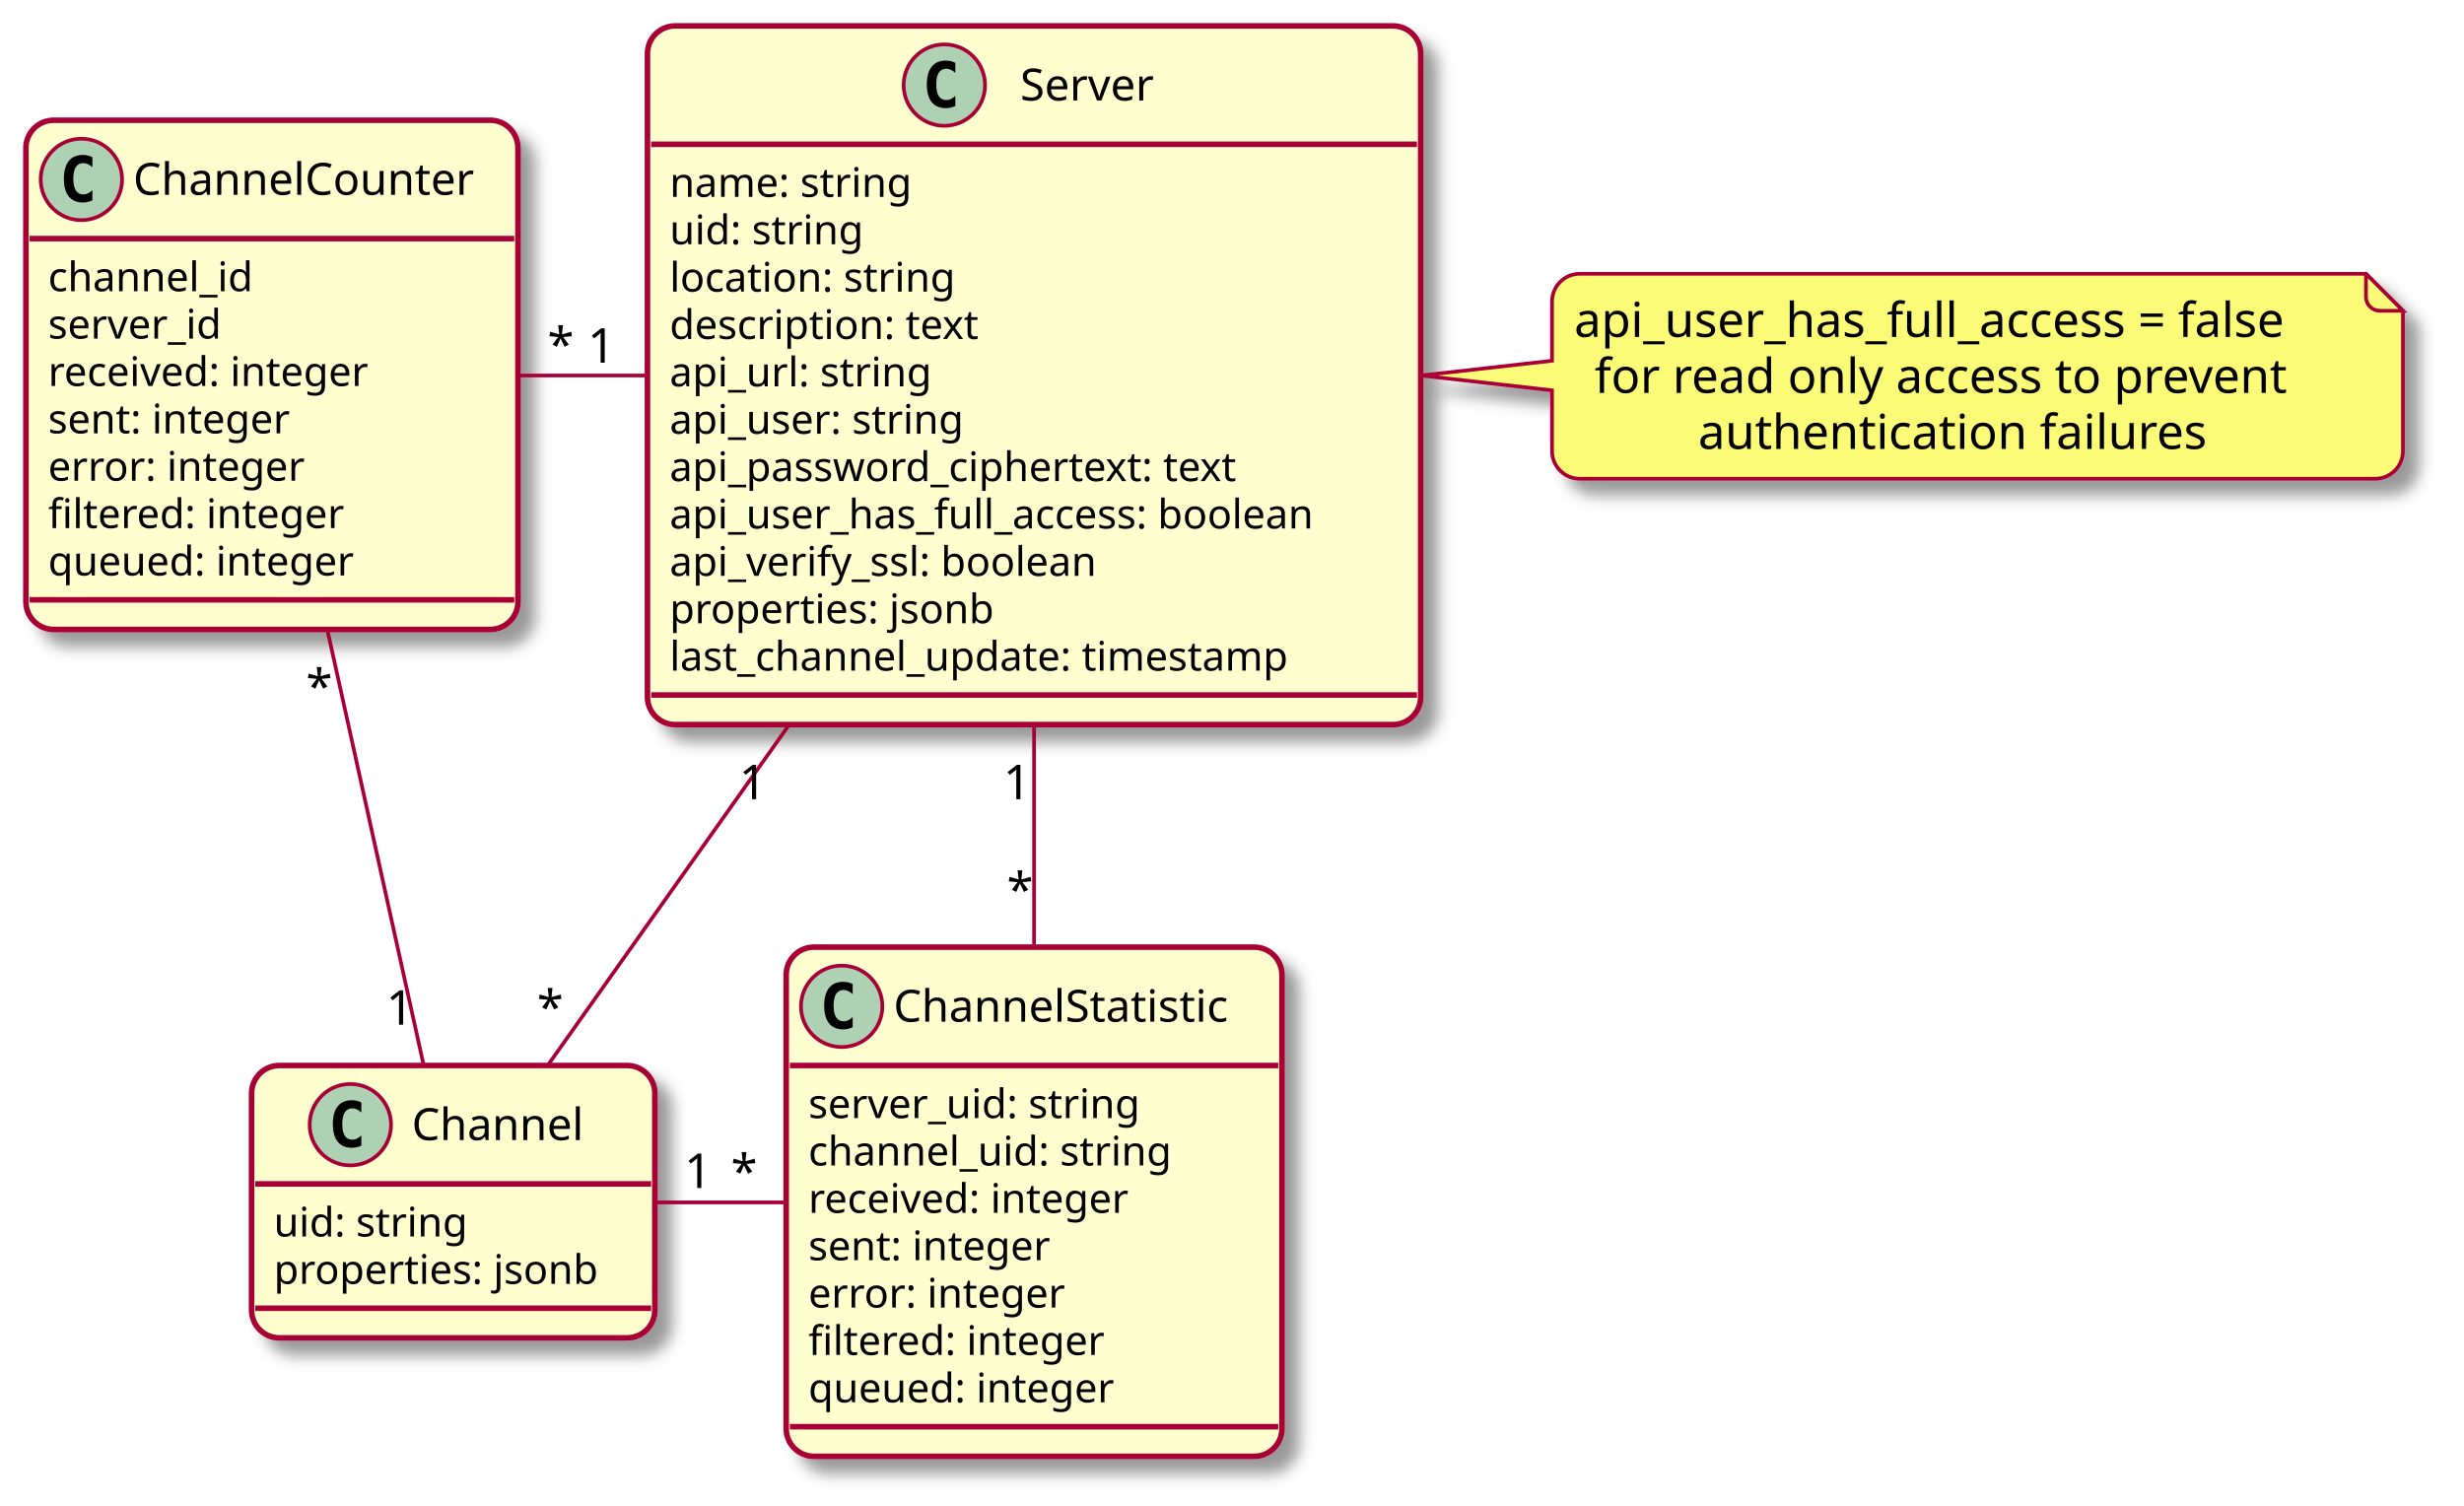
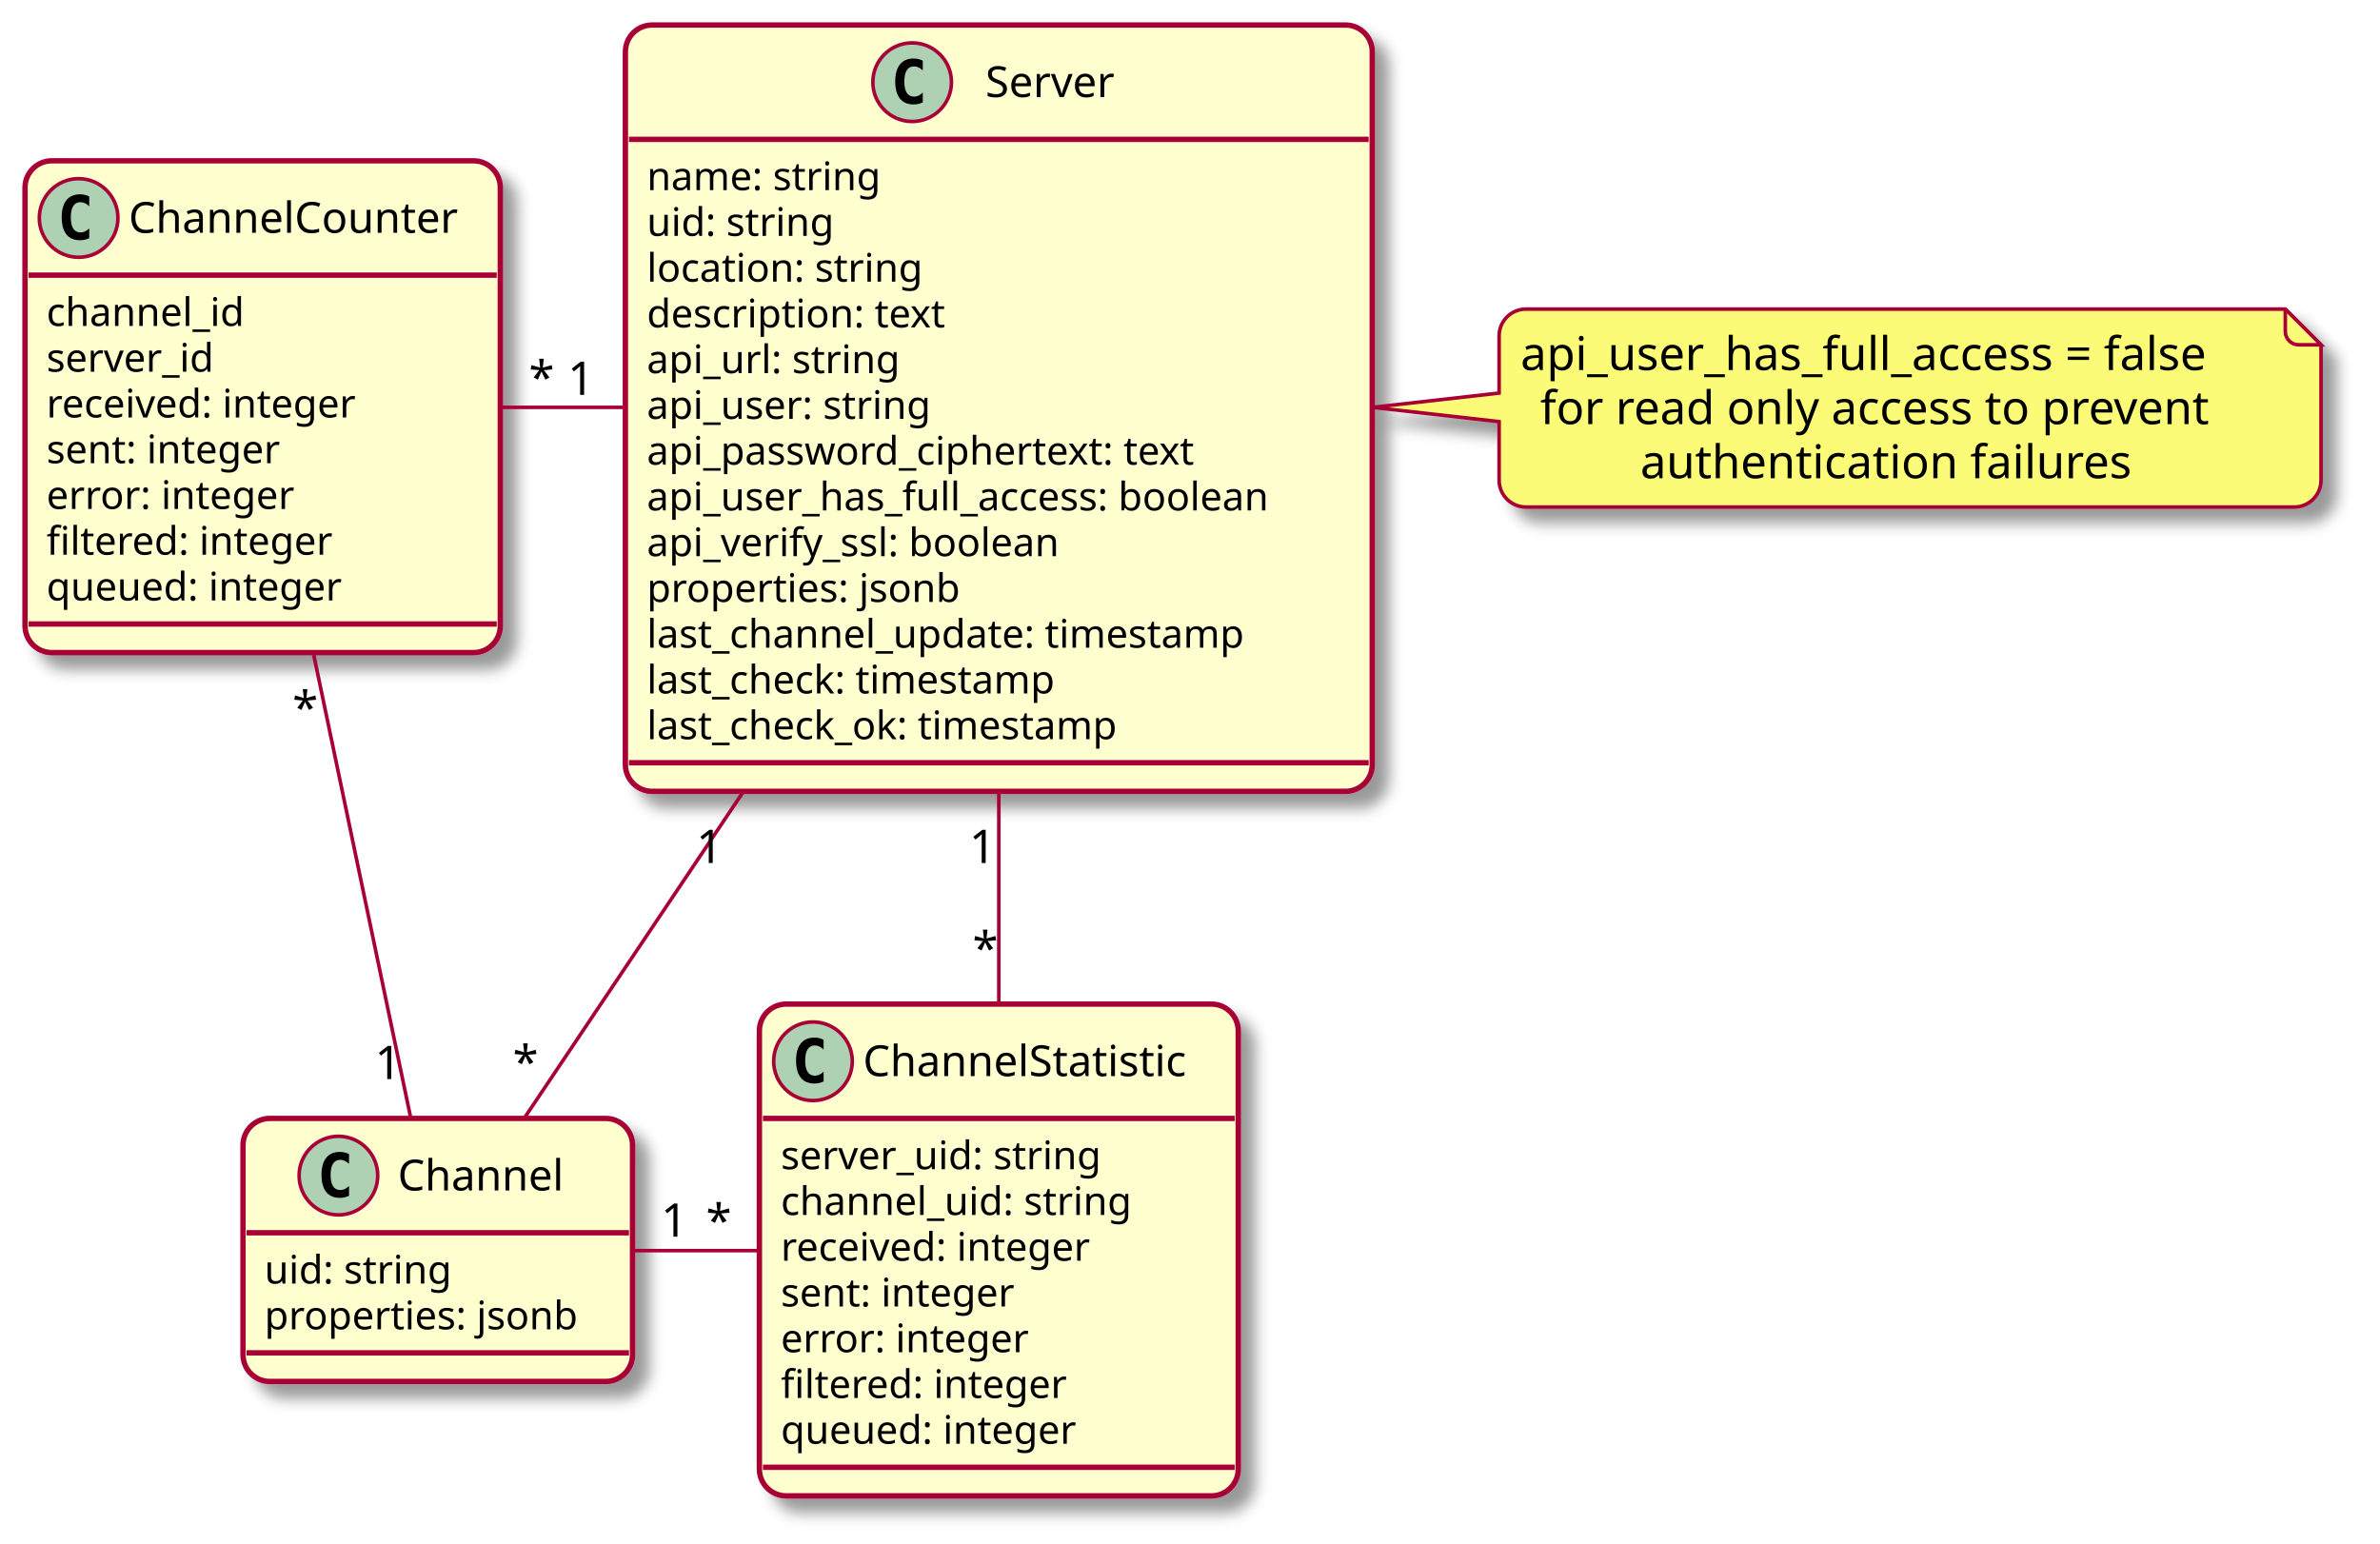
- <svg xmlns="http://www.w3.org/2000/svg" contentScriptType="application/ecmascript" contentStyleType="text/css" height="407px" preserveAspectRatio="none" style="width:666px;height:407px;background:#FFFFFF;" version="1.1" viewBox="0 0 666 407" width="666px" zoomAndPan="magnify">
+ <svg xmlns="http://www.w3.org/2000/svg" contentScriptType="application/ecmascript" contentStyleType="text/css" height="432px" preserveAspectRatio="none" style="width:666px;height:432px;background:#FFFFFF;" version="1.1" viewBox="0 0 666 432" width="666px" zoomAndPan="magnify">
  <defs>
-     <filter height="300%" id="f1i2qpwqy653dp" width="300%" x="-1" y="-1">
+     <filter height="300%" id="f1s220p7mdnamu" width="300%" x="-1" y="-1">
      <feGaussianBlur result="blurOut" stdDeviation="2.0" />
      <feColorMatrix in="blurOut" result="blurOut2" type="matrix" values="0 0 0 0 0 0 0 0 0 0 0 0 0 0 0 0 0 0 .4 0" />
      <feOffset dx="4.0" dy="4.0" in="blurOut2" result="blurOut3" />
      <feBlend in="SourceGraphic" in2="blurOut3" mode="normal" />
    </filter>
  </defs>
  <g>
-     <rect codeLine="5" fill="#FEFECE" filter="url(#f1i2qpwqy653dp)" height="188.852" id="Server" rx="7.5" ry="7.5" style="stroke:#A80036;stroke-width:1.5;" width="209" x="175" y="7" />
+     <rect codeLine="5" fill="#FEFECE" filter="url(#f1s220p7mdnamu)" height="214.461" id="Server" rx="7.5" ry="7.5" style="stroke:#A80036;stroke-width:1.5;" width="209" x="175" y="7" />
    <ellipse cx="255.25" cy="23" fill="#ADD1B2" rx="11" ry="11" style="stroke:#A80036;stroke-width:1.0;" />
    <path d="M258.219,28.641 Q257.641,28.938 257,29.078 Q256.359,29.234 255.656,29.234 Q253.156,29.234 251.828,27.594 Q250.516,25.938 250.516,22.812 Q250.516,19.688 251.828,18.031 Q253.156,16.375 255.656,16.375 Q256.359,16.375 257,16.531 Q257.656,16.688 258.219,16.984 L258.219,19.703 Q257.594,19.125 257,18.859 Q256.406,18.578 255.781,18.578 Q254.438,18.578 253.75,19.656 Q253.062,20.719 253.062,22.812 Q253.062,24.906 253.75,25.984 Q254.438,27.047 255.781,27.047 Q256.406,27.047 257,26.781 Q257.594,26.5 258.219,25.922 L258.219,28.641 Z " fill="#000000" />
    <text fill="#000000" font-family="sans-serif" font-size="12" lengthAdjust="spacing" textLength="40" x="275.75" y="27.154">Server</text>
    <line style="stroke:#A80036;stroke-width:1.5;" x1="176" x2="383" y1="39" y2="39" />
    <text fill="#000000" font-family="sans-serif" font-size="11" lengthAdjust="spacing" textLength="72" x="181" y="53.21">name: string</text>
    <text fill="#000000" font-family="sans-serif" font-size="11" lengthAdjust="spacing" textLength="57" x="181" y="66.015">uid: string</text>
    <text fill="#000000" font-family="sans-serif" font-size="11" lengthAdjust="spacing" textLength="84" x="181" y="78.82">location: string</text>
    <text fill="#000000" font-family="sans-serif" font-size="11" lengthAdjust="spacing" textLength="91" x="181" y="91.624">description: text</text>
    <text fill="#000000" font-family="sans-serif" font-size="11" lengthAdjust="spacing" textLength="78" x="181" y="104.429">api_url: string</text>
    <text fill="#000000" font-family="sans-serif" font-size="11" lengthAdjust="spacing" textLength="89" x="181" y="117.234">api_user: string</text>
    <text fill="#000000" font-family="sans-serif" font-size="11" lengthAdjust="spacing" textLength="169" x="181" y="130.039">api_password_ciphertext: text</text>
    <text fill="#000000" font-family="sans-serif" font-size="11" lengthAdjust="spacing" textLength="197" x="181" y="142.843">api_user_has_full_access: boolean</text>
    <text fill="#000000" font-family="sans-serif" font-size="11" lengthAdjust="spacing" textLength="129" x="181" y="155.648">api_verify_ssl: boolean</text>
    <text fill="#000000" font-family="sans-serif" font-size="11" lengthAdjust="spacing" textLength="97" x="181" y="168.453">properties: jsonb</text>
    <text fill="#000000" font-family="sans-serif" font-size="11" lengthAdjust="spacing" textLength="184" x="181" y="181.257">last_channel_update: timestamp</text>
-     <line style="stroke:#A80036;stroke-width:1.5;" x1="176" x2="383" y1="187.852" y2="187.852" />
-     <path d="M419.5,81.5 L419.5,97.5 L384.09,101.5 L419.5,105.5 L419.5,121.898 A7.5,7.5 0 0 0 427,129.398 L642,129.398 A7.5,7.5 0 0 0 649.5,121.898 L649.5,84 L639.5,74 L427,74 A7.5,7.5 0 0 0 419.5,81.5 " fill="#FBFB77" filter="url(#f1i2qpwqy653dp)" style="stroke:#A80036;stroke-width:1.0;" />
-     <path d="M639.5,74 L639.5,80.25 A3.75,3.75 0 0 0 643.25,84 L649.5,84 L639.5,74 " fill="#FBFB77" style="stroke:#A80036;stroke-width:1.0;" />
-     <text fill="#000000" font-family="sans-serif" font-size="13" lengthAdjust="spacing" textLength="209" x="425.5" y="91.067">api_user_has_full_access = false</text>
-     <text fill="#000000" font-family="sans-serif" font-size="13" lengthAdjust="spacing" textLength="198" x="431" y="106.2">for read only access to prevent</text>
-     <text fill="#000000" font-family="sans-serif" font-size="13" lengthAdjust="spacing" textLength="142" x="459" y="121.332">authentication failures</text>
-     <rect codeLine="24" fill="#FEFECE" filter="url(#f1i2qpwqy653dp)" height="73.609" id="Channel" rx="7.5" ry="7.5" style="stroke:#A80036;stroke-width:1.5;" width="109" x="68" y="288" />
-     <ellipse cx="94.7" cy="304" fill="#ADD1B2" rx="11" ry="11" style="stroke:#A80036;stroke-width:1.0;" />
-     <path d="M97.669,309.641 Q97.091,309.938 96.45,310.078 Q95.809,310.234 95.106,310.234 Q92.606,310.234 91.278,308.594 Q89.966,306.938 89.966,303.812 Q89.966,300.688 91.278,299.031 Q92.606,297.375 95.106,297.375 Q95.809,297.375 96.45,297.531 Q97.106,297.688 97.669,297.984 L97.669,300.703 Q97.044,300.125 96.45,299.859 Q95.856,299.578 95.231,299.578 Q93.888,299.578 93.2,300.656 Q92.513,301.719 92.513,303.812 Q92.513,305.906 93.2,306.984 Q93.888,308.047 95.231,308.047 Q95.856,308.047 96.45,307.781 Q97.044,307.5 97.669,306.922 L97.669,309.641 Z " fill="#000000" />
-     <text fill="#000000" font-family="sans-serif" font-size="12" lengthAdjust="spacing" textLength="51" x="111.3" y="308.154">Channel</text>
-     <line style="stroke:#A80036;stroke-width:1.5;" x1="69" x2="176" y1="320" y2="320" />
-     <text fill="#000000" font-family="sans-serif" font-size="11" lengthAdjust="spacing" textLength="57" x="74" y="334.21">uid: string</text>
-     <text fill="#000000" font-family="sans-serif" font-size="11" lengthAdjust="spacing" textLength="97" x="74" y="347.015">properties: jsonb</text>
-     <line style="stroke:#A80036;stroke-width:1.5;" x1="69" x2="176" y1="353.609" y2="353.609" />
-     <rect codeLine="29" fill="#FEFECE" filter="url(#f1i2qpwqy653dp)" height="137.633" id="ChannelStatistic" rx="7.5" ry="7.5" style="stroke:#A80036;stroke-width:1.5;" width="134" x="212.5" y="256" />
-     <ellipse cx="227.5" cy="272" fill="#ADD1B2" rx="11" ry="11" style="stroke:#A80036;stroke-width:1.0;" />
-     <path d="M230.469,277.641 Q229.891,277.938 229.25,278.078 Q228.609,278.234 227.906,278.234 Q225.406,278.234 224.078,276.594 Q222.766,274.938 222.766,271.812 Q222.766,268.688 224.078,267.031 Q225.406,265.375 227.906,265.375 Q228.609,265.375 229.25,265.531 Q229.906,265.688 230.469,265.984 L230.469,268.703 Q229.844,268.125 229.25,267.859 Q228.656,267.578 228.031,267.578 Q226.688,267.578 226,268.656 Q225.312,269.719 225.312,271.812 Q225.312,273.906 226,274.984 Q226.688,276.047 228.031,276.047 Q228.656,276.047 229.25,275.781 Q229.844,275.5 230.469,274.922 L230.469,277.641 Z " fill="#000000" />
-     <text fill="#000000" font-family="sans-serif" font-size="12" lengthAdjust="spacing" textLength="102" x="241.5" y="276.154">ChannelStatistic</text>
-     <line style="stroke:#A80036;stroke-width:1.5;" x1="213.5" x2="345.5" y1="288" y2="288" />
-     <text fill="#000000" font-family="sans-serif" font-size="11" lengthAdjust="spacing" textLength="100" x="218.5" y="302.21">server_uid: string</text>
-     <text fill="#000000" font-family="sans-serif" font-size="11" lengthAdjust="spacing" textLength="107" x="218.5" y="315.015">channel_uid: string</text>
-     <text fill="#000000" font-family="sans-serif" font-size="11" lengthAdjust="spacing" textLength="95" x="218.5" y="327.82">received: integer</text>
-     <text fill="#000000" font-family="sans-serif" font-size="11" lengthAdjust="spacing" textLength="72" x="218.5" y="340.625">sent: integer</text>
-     <text fill="#000000" font-family="sans-serif" font-size="11" lengthAdjust="spacing" textLength="76" x="218.5" y="353.429">error: integer</text>
-     <text fill="#000000" font-family="sans-serif" font-size="11" lengthAdjust="spacing" textLength="87" x="218.5" y="366.234">filtered: integer</text>
-     <text fill="#000000" font-family="sans-serif" font-size="11" lengthAdjust="spacing" textLength="89" x="218.5" y="379.039">queued: integer</text>
-     <line style="stroke:#A80036;stroke-width:1.5;" x1="213.5" x2="345.5" y1="385.633" y2="385.633" />
-     <rect codeLine="39" fill="#FEFECE" filter="url(#f1i2qpwqy653dp)" height="137.633" id="ChannelCounter" rx="7.5" ry="7.5" style="stroke:#A80036;stroke-width:1.5;" width="133" x="7" y="32.5" />
-     <ellipse cx="22" cy="48.5" fill="#ADD1B2" rx="11" ry="11" style="stroke:#A80036;stroke-width:1.0;" />
-     <path d="M24.969,54.141 Q24.391,54.438 23.75,54.578 Q23.109,54.734 22.406,54.734 Q19.906,54.734 18.578,53.094 Q17.266,51.438 17.266,48.312 Q17.266,45.188 18.578,43.531 Q19.906,41.875 22.406,41.875 Q23.109,41.875 23.75,42.031 Q24.406,42.188 24.969,42.484 L24.969,45.203 Q24.344,44.625 23.75,44.359 Q23.156,44.078 22.531,44.078 Q21.188,44.078 20.5,45.156 Q19.812,46.219 19.812,48.312 Q19.812,50.406 20.5,51.484 Q21.188,52.547 22.531,52.547 Q23.156,52.547 23.75,52.281 Q24.344,52 24.969,51.422 L24.969,54.141 Z " fill="#000000" />
-     <text fill="#000000" font-family="sans-serif" font-size="12" lengthAdjust="spacing" textLength="101" x="36" y="52.654">ChannelCounter</text>
-     <line style="stroke:#A80036;stroke-width:1.5;" x1="8" x2="139" y1="64.5" y2="64.5" />
-     <text fill="#000000" font-family="sans-serif" font-size="11" lengthAdjust="spacing" textLength="60" x="13" y="78.71">channel_id</text>
-     <text fill="#000000" font-family="sans-serif" font-size="11" lengthAdjust="spacing" textLength="53" x="13" y="91.515">server_id</text>
-     <text fill="#000000" font-family="sans-serif" font-size="11" lengthAdjust="spacing" textLength="95" x="13" y="104.32">received: integer</text>
-     <text fill="#000000" font-family="sans-serif" font-size="11" lengthAdjust="spacing" textLength="72" x="13" y="117.124">sent: integer</text>
-     <text fill="#000000" font-family="sans-serif" font-size="11" lengthAdjust="spacing" textLength="76" x="13" y="129.929">error: integer</text>
-     <text fill="#000000" font-family="sans-serif" font-size="11" lengthAdjust="spacing" textLength="87" x="13" y="142.734">filtered: integer</text>
-     <text fill="#000000" font-family="sans-serif" font-size="11" lengthAdjust="spacing" textLength="89" x="13" y="155.539">queued: integer</text>
-     <line style="stroke:#A80036;stroke-width:1.5;" x1="8" x2="139" y1="162.133" y2="162.133" />
-     <path codeLine="49" d="M213.15,196.11 C190.21,228.47 165.87,262.82 148.19,287.76 " fill="none" id="Server-Channel" style="stroke:#A80036;stroke-width:1.0;" />
-     <text fill="#000000" font-family="sans-serif" font-size="13" lengthAdjust="spacing" textLength="8" x="199.764" y="216.006">1</text>
-     <text fill="#000000" font-family="sans-serif" font-size="13" lengthAdjust="spacing" textLength="7" x="145.143" y="276.904">*</text>
-     <path codeLine="50" d="M279.5,196.11 C279.5,216.19 279.5,237.03 279.5,255.92 " fill="none" id="Server-ChannelStatistic" style="stroke:#A80036;stroke-width:1.0;" />
-     <text fill="#000000" font-family="sans-serif" font-size="13" lengthAdjust="spacing" textLength="8" x="271.194" y="216.006">1</text>
-     <text fill="#000000" font-family="sans-serif" font-size="13" lengthAdjust="spacing" textLength="7" x="272.139" y="245.115">*</text>
-     <path codeLine="51" d="M177.08,325 C188.82,325 200.55,325 212.29,325 " fill="none" id="Channel-ChannelStatistic" style="stroke:#A80036;stroke-width:1.0;" />
-     <text fill="#000000" font-family="sans-serif" font-size="13" lengthAdjust="spacing" textLength="8" x="184.952" y="321.094">1</text>
-     <text fill="#000000" font-family="sans-serif" font-size="13" lengthAdjust="spacing" textLength="7" x="197.556" y="321.274">*</text>
-     <path codeLine="52" d="M140.29,101.5 C151.8,101.5 163.31,101.5 174.82,101.5 " fill="none" id="ChannelCounter-Server" style="stroke:#A80036;stroke-width:1.0;" />
-     <text fill="#000000" font-family="sans-serif" font-size="13" lengthAdjust="spacing" textLength="7" x="147.978" y="97.774">*</text>
-     <text fill="#000000" font-family="sans-serif" font-size="13" lengthAdjust="spacing" textLength="8" x="158.839" y="98.026">1</text>
-     <path codeLine="53" d="M88.6,170.76 C97.15,209.41 107.5,256.18 114.49,287.81 " fill="none" id="ChannelCounter-Channel" style="stroke:#A80036;stroke-width:1.0;" />
-     <text fill="#000000" font-family="sans-serif" font-size="13" lengthAdjust="spacing" textLength="7" x="82.706" y="190.167">*</text>
-     <text fill="#000000" font-family="sans-serif" font-size="13" lengthAdjust="spacing" textLength="8" x="104.351" y="276.963">1</text>
+     <text fill="#000000" font-family="sans-serif" font-size="11" lengthAdjust="spacing" textLength="127" x="181" y="194.062">last_check: timestamp</text>
+     <text fill="#000000" font-family="sans-serif" font-size="11" lengthAdjust="spacing" textLength="146" x="181" y="206.867">last_check_ok: timestamp</text>
+     <line style="stroke:#A80036;stroke-width:1.5;" x1="176" x2="383" y1="213.461" y2="213.461" />
+     <path d="M419.5,94 L419.5,110 L384.09,114 L419.5,118 L419.5,134.398 A7.5,7.5 0 0 0 427,141.898 L642,141.898 A7.5,7.5 0 0 0 649.5,134.398 L649.5,96.5 L639.5,86.5 L427,86.5 A7.5,7.5 0 0 0 419.5,94 " fill="#FBFB77" filter="url(#f1s220p7mdnamu)" style="stroke:#A80036;stroke-width:1.0;" />
+     <path d="M639.5,86.5 L639.5,92.75 A3.75,3.75 0 0 0 643.25,96.5 L649.5,96.5 L639.5,86.5 " fill="#FBFB77" style="stroke:#A80036;stroke-width:1.0;" />
+     <text fill="#000000" font-family="sans-serif" font-size="13" lengthAdjust="spacing" textLength="209" x="425.5" y="103.567">api_user_has_full_access = false</text>
+     <text fill="#000000" font-family="sans-serif" font-size="13" lengthAdjust="spacing" textLength="198" x="431" y="118.7">for read only access to prevent</text>
+     <text fill="#000000" font-family="sans-serif" font-size="13" lengthAdjust="spacing" textLength="142" x="459" y="133.833">authentication failures</text>
+     <rect codeLine="26" fill="#FEFECE" filter="url(#f1s220p7mdnamu)" height="73.609" id="Channel" rx="7.5" ry="7.5" style="stroke:#A80036;stroke-width:1.5;" width="109" x="68" y="313" />
+     <ellipse cx="94.7" cy="329" fill="#ADD1B2" rx="11" ry="11" style="stroke:#A80036;stroke-width:1.0;" />
+     <path d="M97.669,334.641 Q97.091,334.938 96.45,335.078 Q95.809,335.234 95.106,335.234 Q92.606,335.234 91.278,333.594 Q89.966,331.938 89.966,328.812 Q89.966,325.688 91.278,324.031 Q92.606,322.375 95.106,322.375 Q95.809,322.375 96.45,322.531 Q97.106,322.688 97.669,322.984 L97.669,325.703 Q97.044,325.125 96.45,324.859 Q95.856,324.578 95.231,324.578 Q93.888,324.578 93.2,325.656 Q92.513,326.719 92.513,328.812 Q92.513,330.906 93.2,331.984 Q93.888,333.047 95.231,333.047 Q95.856,333.047 96.45,332.781 Q97.044,332.5 97.669,331.922 L97.669,334.641 Z " fill="#000000" />
+     <text fill="#000000" font-family="sans-serif" font-size="12" lengthAdjust="spacing" textLength="51" x="111.3" y="333.154">Channel</text>
+     <line style="stroke:#A80036;stroke-width:1.5;" x1="69" x2="176" y1="345" y2="345" />
+     <text fill="#000000" font-family="sans-serif" font-size="11" lengthAdjust="spacing" textLength="57" x="74" y="359.21">uid: string</text>
+     <text fill="#000000" font-family="sans-serif" font-size="11" lengthAdjust="spacing" textLength="97" x="74" y="372.015">properties: jsonb</text>
+     <line style="stroke:#A80036;stroke-width:1.5;" x1="69" x2="176" y1="378.609" y2="378.609" />
+     <rect codeLine="31" fill="#FEFECE" filter="url(#f1s220p7mdnamu)" height="137.633" id="ChannelStatistic" rx="7.5" ry="7.5" style="stroke:#A80036;stroke-width:1.5;" width="134" x="212.5" y="281" />
+     <ellipse cx="227.5" cy="297" fill="#ADD1B2" rx="11" ry="11" style="stroke:#A80036;stroke-width:1.0;" />
+     <path d="M230.469,302.641 Q229.891,302.938 229.25,303.078 Q228.609,303.234 227.906,303.234 Q225.406,303.234 224.078,301.594 Q222.766,299.938 222.766,296.812 Q222.766,293.688 224.078,292.031 Q225.406,290.375 227.906,290.375 Q228.609,290.375 229.25,290.531 Q229.906,290.688 230.469,290.984 L230.469,293.703 Q229.844,293.125 229.25,292.859 Q228.656,292.578 228.031,292.578 Q226.688,292.578 226,293.656 Q225.312,294.719 225.312,296.812 Q225.312,298.906 226,299.984 Q226.688,301.047 228.031,301.047 Q228.656,301.047 229.25,300.781 Q229.844,300.5 230.469,299.922 L230.469,302.641 Z " fill="#000000" />
+     <text fill="#000000" font-family="sans-serif" font-size="12" lengthAdjust="spacing" textLength="102" x="241.5" y="301.154">ChannelStatistic</text>
+     <line style="stroke:#A80036;stroke-width:1.5;" x1="213.5" x2="345.5" y1="313" y2="313" />
+     <text fill="#000000" font-family="sans-serif" font-size="11" lengthAdjust="spacing" textLength="100" x="218.5" y="327.21">server_uid: string</text>
+     <text fill="#000000" font-family="sans-serif" font-size="11" lengthAdjust="spacing" textLength="107" x="218.5" y="340.015">channel_uid: string</text>
+     <text fill="#000000" font-family="sans-serif" font-size="11" lengthAdjust="spacing" textLength="95" x="218.5" y="352.82">received: integer</text>
+     <text fill="#000000" font-family="sans-serif" font-size="11" lengthAdjust="spacing" textLength="72" x="218.5" y="365.625">sent: integer</text>
+     <text fill="#000000" font-family="sans-serif" font-size="11" lengthAdjust="spacing" textLength="76" x="218.5" y="378.429">error: integer</text>
+     <text fill="#000000" font-family="sans-serif" font-size="11" lengthAdjust="spacing" textLength="87" x="218.5" y="391.234">filtered: integer</text>
+     <text fill="#000000" font-family="sans-serif" font-size="11" lengthAdjust="spacing" textLength="89" x="218.5" y="404.039">queued: integer</text>
+     <line style="stroke:#A80036;stroke-width:1.5;" x1="213.5" x2="345.5" y1="410.633" y2="410.633" />
+     <rect codeLine="41" fill="#FEFECE" filter="url(#f1s220p7mdnamu)" height="137.633" id="ChannelCounter" rx="7.5" ry="7.5" style="stroke:#A80036;stroke-width:1.5;" width="133" x="7" y="45" />
+     <ellipse cx="22" cy="61" fill="#ADD1B2" rx="11" ry="11" style="stroke:#A80036;stroke-width:1.0;" />
+     <path d="M24.969,66.641 Q24.391,66.938 23.75,67.078 Q23.109,67.234 22.406,67.234 Q19.906,67.234 18.578,65.594 Q17.266,63.938 17.266,60.812 Q17.266,57.688 18.578,56.031 Q19.906,54.375 22.406,54.375 Q23.109,54.375 23.75,54.531 Q24.406,54.688 24.969,54.984 L24.969,57.703 Q24.344,57.125 23.75,56.859 Q23.156,56.578 22.531,56.578 Q21.188,56.578 20.5,57.656 Q19.812,58.719 19.812,60.812 Q19.812,62.906 20.5,63.984 Q21.188,65.047 22.531,65.047 Q23.156,65.047 23.75,64.781 Q24.344,64.5 24.969,63.922 L24.969,66.641 Z " fill="#000000" />
+     <text fill="#000000" font-family="sans-serif" font-size="12" lengthAdjust="spacing" textLength="101" x="36" y="65.154">ChannelCounter</text>
+     <line style="stroke:#A80036;stroke-width:1.5;" x1="8" x2="139" y1="77" y2="77" />
+     <text fill="#000000" font-family="sans-serif" font-size="11" lengthAdjust="spacing" textLength="60" x="13" y="91.21">channel_id</text>
+     <text fill="#000000" font-family="sans-serif" font-size="11" lengthAdjust="spacing" textLength="53" x="13" y="104.015">server_id</text>
+     <text fill="#000000" font-family="sans-serif" font-size="11" lengthAdjust="spacing" textLength="95" x="13" y="116.82">received: integer</text>
+     <text fill="#000000" font-family="sans-serif" font-size="11" lengthAdjust="spacing" textLength="72" x="13" y="129.625">sent: integer</text>
+     <text fill="#000000" font-family="sans-serif" font-size="11" lengthAdjust="spacing" textLength="76" x="13" y="142.429">error: integer</text>
+     <text fill="#000000" font-family="sans-serif" font-size="11" lengthAdjust="spacing" textLength="87" x="13" y="155.234">filtered: integer</text>
+     <text fill="#000000" font-family="sans-serif" font-size="11" lengthAdjust="spacing" textLength="89" x="13" y="168.039">queued: integer</text>
+     <line style="stroke:#A80036;stroke-width:1.5;" x1="8" x2="139" y1="174.633" y2="174.633" />
+     <path codeLine="51" d="M208.35,221.05 C186.2,254.06 163.26,288.24 146.68,312.97 " fill="none" id="Server-Channel" style="stroke:#A80036;stroke-width:1.0;" />
+     <text fill="#000000" font-family="sans-serif" font-size="13" lengthAdjust="spacing" textLength="8" x="194.831" y="241.517">1</text>
+     <text fill="#000000" font-family="sans-serif" font-size="13" lengthAdjust="spacing" textLength="7" x="143.493" y="301.875">*</text>
+     <path codeLine="52" d="M279.5,221.05 C279.5,241.36 279.5,262.12 279.5,280.85 " fill="none" id="Server-ChannelStatistic" style="stroke:#A80036;stroke-width:1.0;" />
+     <text fill="#000000" font-family="sans-serif" font-size="13" lengthAdjust="spacing" textLength="8" x="271.206" y="241.517">1</text>
+     <text fill="#000000" font-family="sans-serif" font-size="13" lengthAdjust="spacing" textLength="7" x="272.139" y="270.038">*</text>
+     <path codeLine="53" d="M177.08,350 C188.82,350 200.55,350 212.29,350 " fill="none" id="Channel-ChannelStatistic" style="stroke:#A80036;stroke-width:1.0;" />
+     <text fill="#000000" font-family="sans-serif" font-size="13" lengthAdjust="spacing" textLength="8" x="184.952" y="346.094">1</text>
+     <text fill="#000000" font-family="sans-serif" font-size="13" lengthAdjust="spacing" textLength="7" x="197.556" y="346.274">*</text>
+     <path codeLine="54" d="M140.29,114 C151.8,114 163.31,114 174.82,114 " fill="none" id="ChannelCounter-Server" style="stroke:#A80036;stroke-width:1.0;" />
+     <text fill="#000000" font-family="sans-serif" font-size="13" lengthAdjust="spacing" textLength="7" x="147.978" y="110.274">*</text>
+     <text fill="#000000" font-family="sans-serif" font-size="13" lengthAdjust="spacing" textLength="8" x="158.839" y="110.504">1</text>
+     <path codeLine="55" d="M87.8,183.31 C96.67,225.67 107.71,278.39 114.93,312.83 " fill="none" id="ChannelCounter-Channel" style="stroke:#A80036;stroke-width:1.0;" />
+     <text fill="#000000" font-family="sans-serif" font-size="13" lengthAdjust="spacing" textLength="7" x="81.829" y="202.722">*</text>
+     <text fill="#000000" font-family="sans-serif" font-size="13" lengthAdjust="spacing" textLength="8" x="104.869" y="301.987">1</text>
  </g>
</svg>
